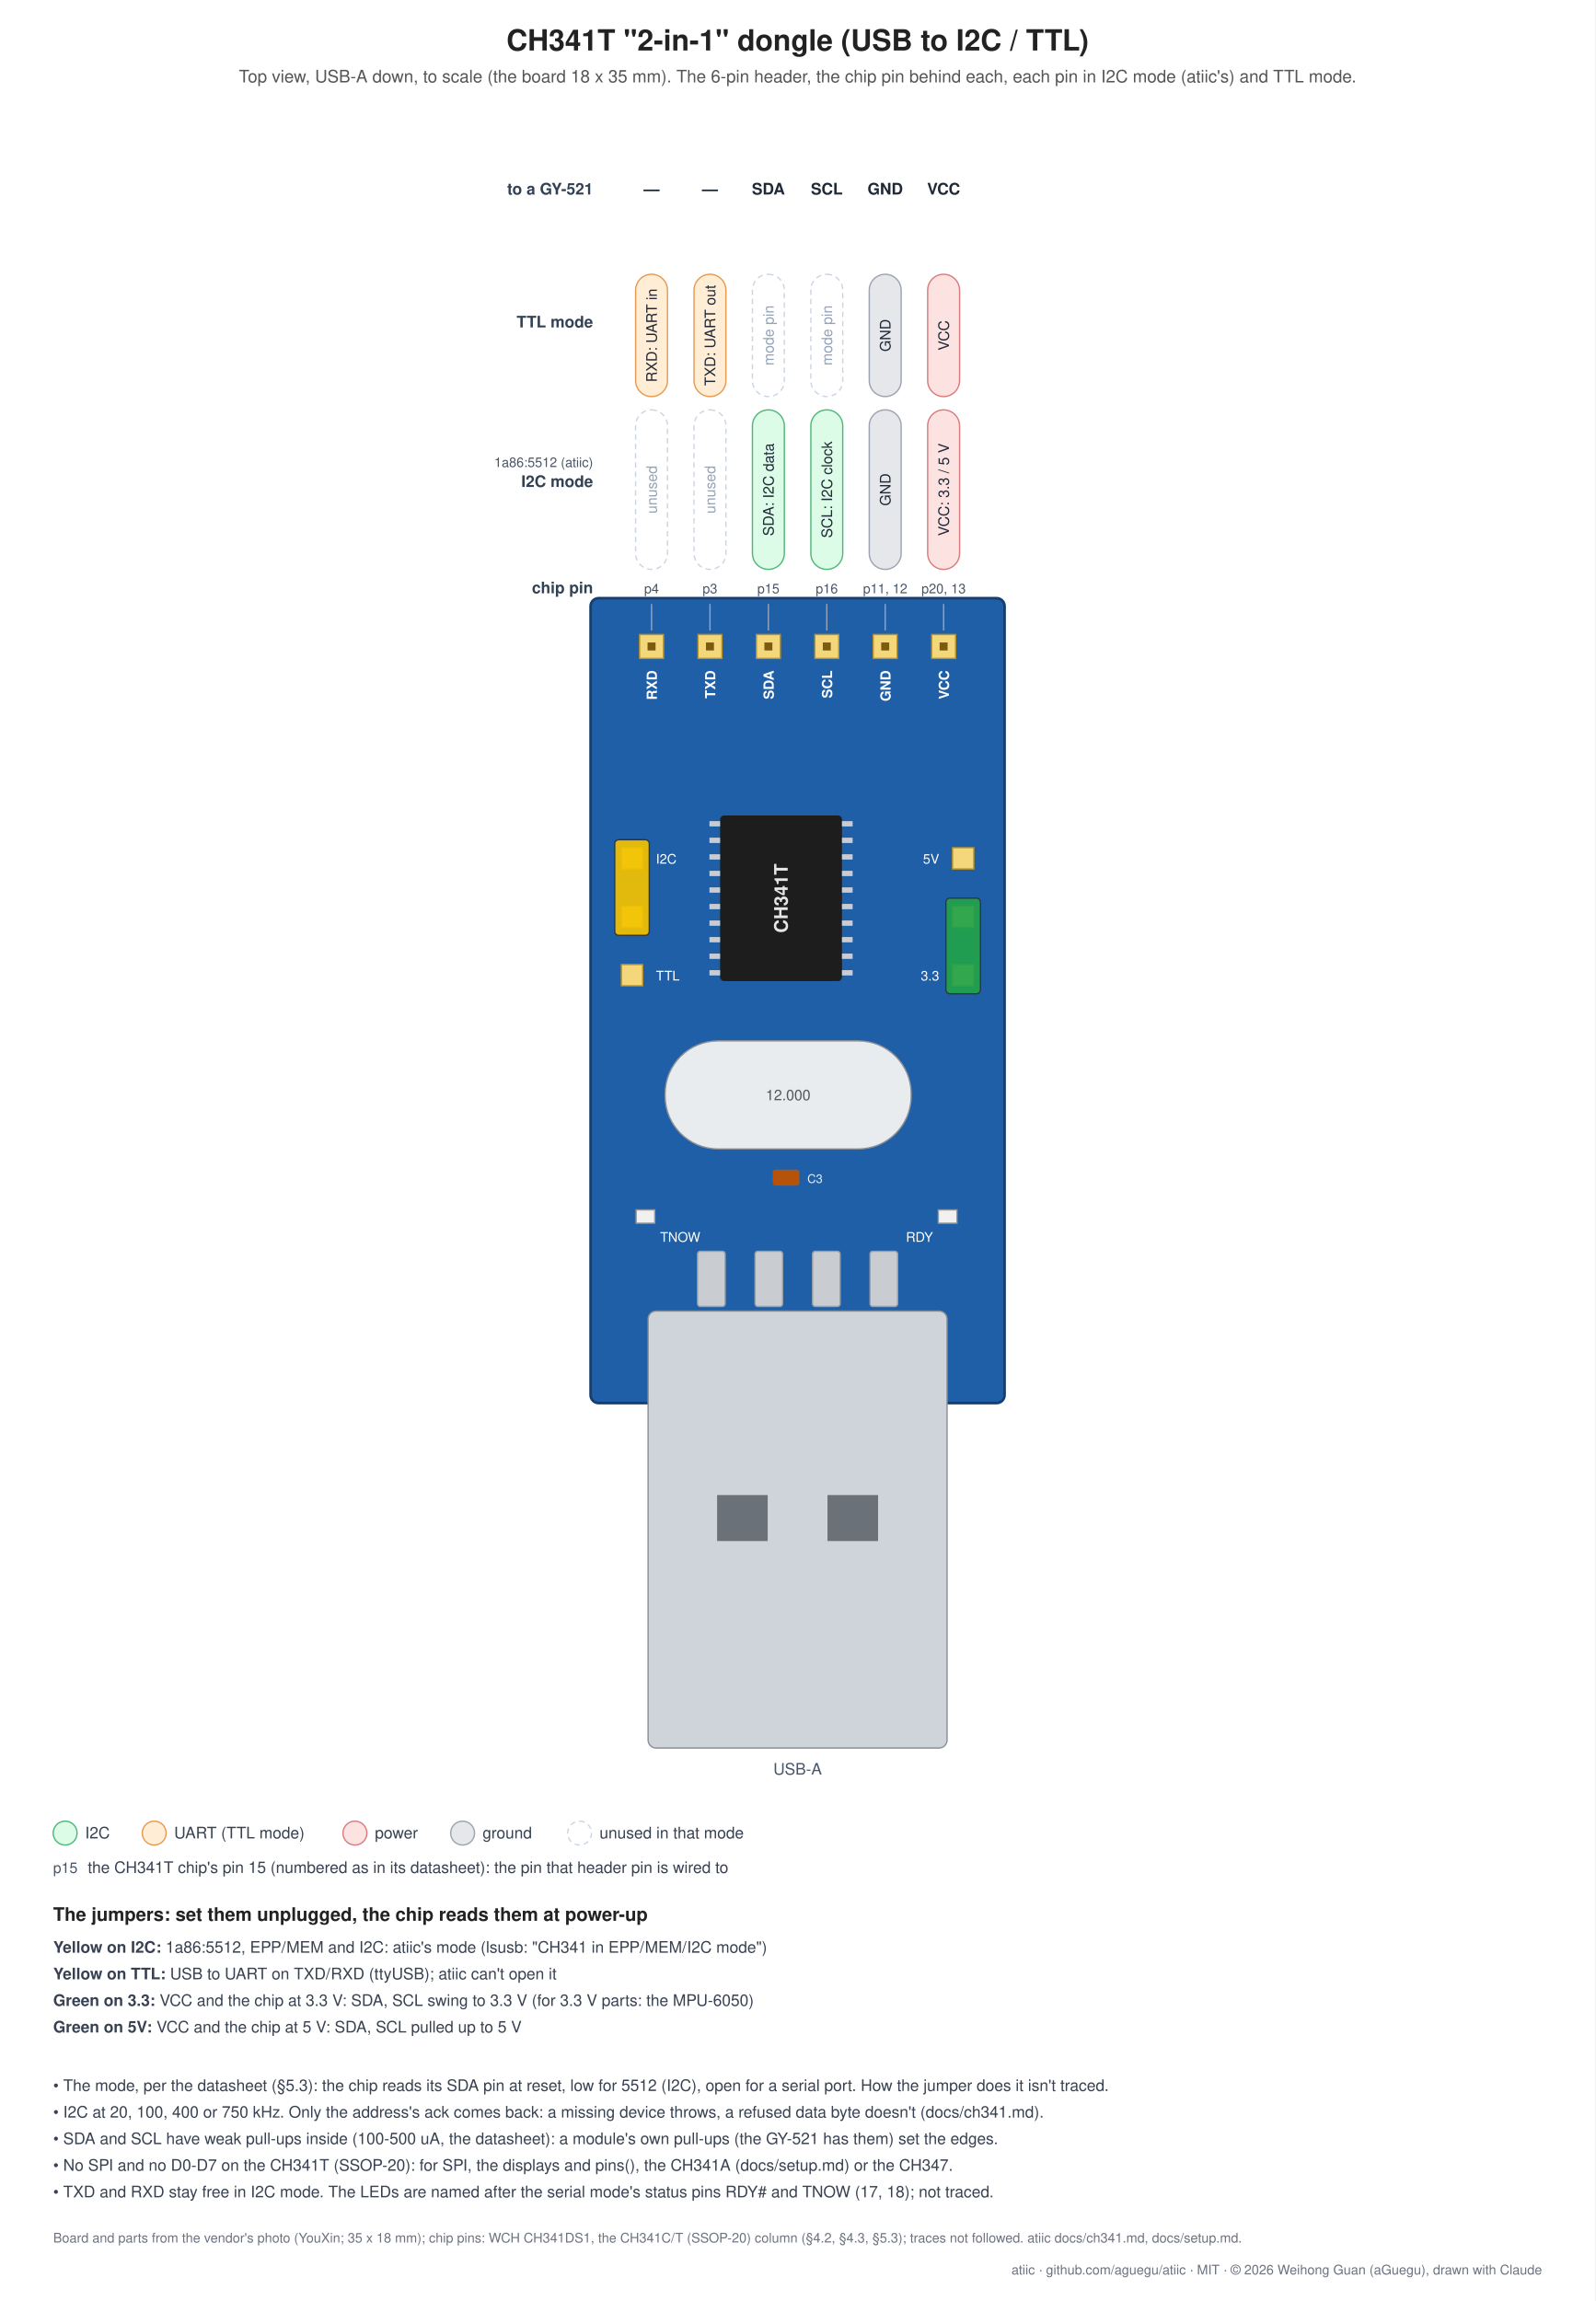
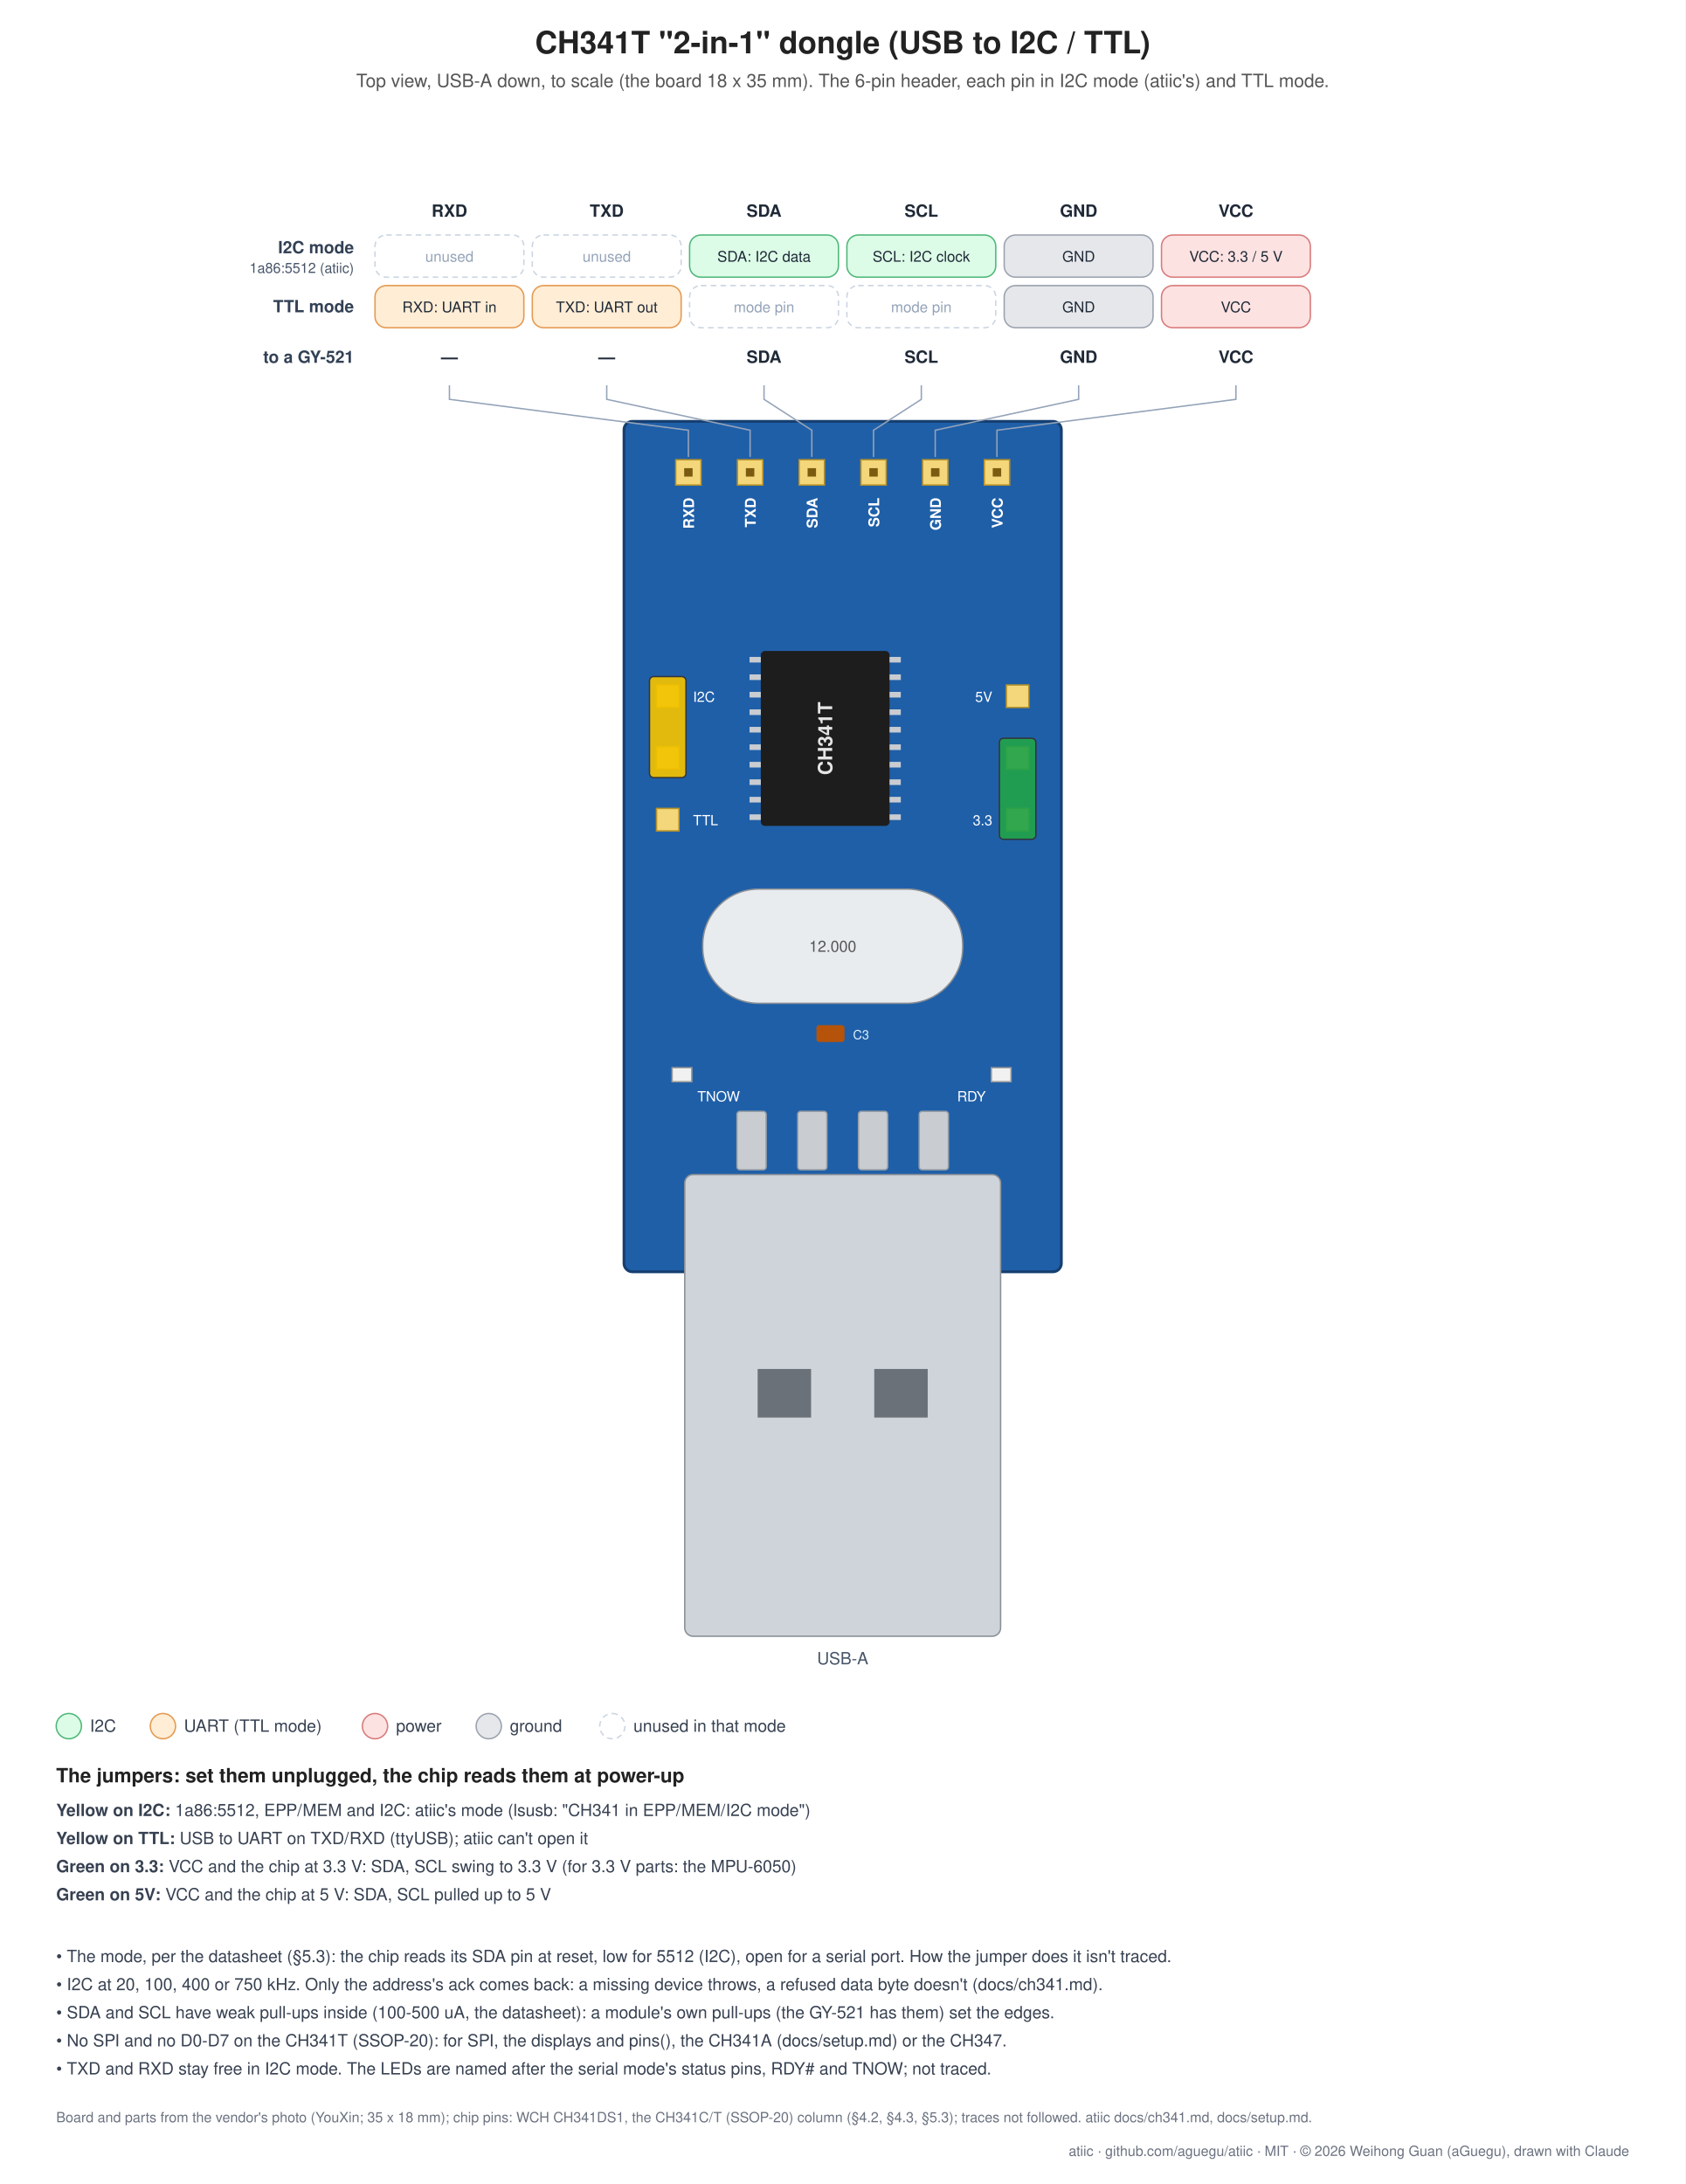
- <svg xmlns="http://www.w3.org/2000/svg" viewBox="0 0 1200 1731" width="1200" height="1731" font-family="Helvetica, Arial, sans-serif">
-   <rect width="1200" height="1731" fill="#ffffff" />
+ <svg xmlns="http://www.w3.org/2000/svg" viewBox="0 0 1200 1555" width="1200" height="1555" font-family="Helvetica, Arial, sans-serif">
+   <rect width="1200" height="1555" fill="#ffffff" />
  <text x="600.0" y="38" text-anchor="middle" font-size="22" font-weight="bold" fill="#222">CH341T "2-in-1" dongle (USB to I2C / TTL)</text>
-   <text x="600.0" y="62" text-anchor="middle" font-size="13" fill="#555">Top view, USB-A down, to scale (the board 18 x 35 mm). The 6-pin header, the chip pin behind each, each pin in I2C mode (atiic's) and TTL mode.</text>
-   <rect x="444.3" y="450" width="311.4" height="605.5" rx="6" fill="#1f5fa8" stroke="#163f70" stroke-width="2" />
-   <text x="446.145" y="446.33" text-anchor="end" font-size="12" font-weight="bold" fill="#334155">chip pin</text>
-   <text x="446.145" y="366.33" text-anchor="end" font-size="12" font-weight="bold" fill="#334155">I2C mode</text>
-   <text x="446.145" y="351.33" text-anchor="end" font-size="10" fill="#475569">1a86:5512 (atiic)</text>
-   <text x="446.145" y="246.33" text-anchor="end" font-size="12" font-weight="bold" fill="#334155">TTL mode</text>
-   <text x="446.145" y="146.33" text-anchor="end" font-size="12" font-weight="bold" fill="#334155">to a GY-521</text>
-   <rect x="481.145" y="477.33" width="18" height="18" fill="#f3d77a" stroke="#b8922a" />
-   <rect x="487.145" y="483.33" width="6" height="6" fill="#7a5b10" />
-   <text transform="translate(494.145 504.33) rotate(-90)" text-anchor="end" font-size="10.5" font-weight="bold" fill="#fff">RXD</text>
-   <line x1="490.145" y1="474.33" x2="490.145" y2="454.33" stroke="#94a3b8" />
-   <text x="490.145" y="446.33" text-anchor="middle" font-size="10" fill="#475569">p4</text>
-   <rect x="478.145" y="308.33" width="24" height="120" rx="12" fill="#ffffff" stroke="#cbd5e1" stroke-dasharray="4 3" />
-   <text transform="translate(494.145 368.33) rotate(-90)" text-anchor="middle" font-size="11" fill="#94a3b8">unused</text>
-   <rect x="478.145" y="206.33" width="24" height="92" rx="12" fill="#ffedd5" stroke="#e59a52" />
-   <text transform="translate(494.145 252.33) rotate(-90)" text-anchor="middle" font-size="11" fill="#1f2937">RXD: UART in</text>
-   <text x="490.145" y="146.33" text-anchor="middle" font-size="12" font-weight="bold" fill="#1f2937">—</text>
-   <rect x="525.087" y="477.33" width="18" height="18" fill="#f3d77a" stroke="#b8922a" />
-   <rect x="531.087" y="483.33" width="6" height="6" fill="#7a5b10" />
-   <text transform="translate(538.087 504.33) rotate(-90)" text-anchor="end" font-size="10.5" font-weight="bold" fill="#fff">TXD</text>
-   <line x1="534.087" y1="474.33" x2="534.087" y2="454.33" stroke="#94a3b8" />
-   <text x="534.087" y="446.33" text-anchor="middle" font-size="10" fill="#475569">p3</text>
-   <rect x="522.087" y="308.33" width="24" height="120" rx="12" fill="#ffffff" stroke="#cbd5e1" stroke-dasharray="4 3" />
-   <text transform="translate(538.087 368.33) rotate(-90)" text-anchor="middle" font-size="11" fill="#94a3b8">unused</text>
-   <rect x="522.087" y="206.33" width="24" height="92" rx="12" fill="#ffedd5" stroke="#e59a52" />
-   <text transform="translate(538.087 252.33) rotate(-90)" text-anchor="middle" font-size="11" fill="#1f2937">TXD: UART out</text>
-   <text x="534.087" y="146.33" text-anchor="middle" font-size="12" font-weight="bold" fill="#1f2937">—</text>
-   <rect x="569.029" y="477.33" width="18" height="18" fill="#f3d77a" stroke="#b8922a" />
-   <rect x="575.029" y="483.33" width="6" height="6" fill="#7a5b10" />
-   <text transform="translate(582.029 504.33) rotate(-90)" text-anchor="end" font-size="10.5" font-weight="bold" fill="#fff">SDA</text>
-   <line x1="578.029" y1="474.33" x2="578.029" y2="454.33" stroke="#94a3b8" />
-   <text x="578.029" y="446.33" text-anchor="middle" font-size="10" fill="#475569">p15</text>
-   <rect x="566.029" y="308.33" width="24" height="120" rx="12" fill="#dcfce7" stroke="#4fb879" />
-   <text transform="translate(582.029 368.33) rotate(-90)" text-anchor="middle" font-size="11" fill="#1f2937">SDA: I2C data</text>
-   <rect x="566.029" y="206.33" width="24" height="92" rx="12" fill="#ffffff" stroke="#cbd5e1" stroke-dasharray="4 3" />
-   <text transform="translate(582.029 252.33) rotate(-90)" text-anchor="middle" font-size="11" fill="#94a3b8">mode pin</text>
-   <text x="578.029" y="146.33" text-anchor="middle" font-size="12" font-weight="bold" fill="#1f2937">SDA</text>
-   <rect x="612.971" y="477.33" width="18" height="18" fill="#f3d77a" stroke="#b8922a" />
-   <rect x="618.971" y="483.33" width="6" height="6" fill="#7a5b10" />
-   <text transform="translate(625.971 504.33) rotate(-90)" text-anchor="end" font-size="10.5" font-weight="bold" fill="#fff">SCL</text>
-   <line x1="621.971" y1="474.33" x2="621.971" y2="454.33" stroke="#94a3b8" />
-   <text x="621.971" y="446.33" text-anchor="middle" font-size="10" fill="#475569">p16</text>
-   <rect x="609.971" y="308.33" width="24" height="120" rx="12" fill="#dcfce7" stroke="#4fb879" />
-   <text transform="translate(625.971 368.33) rotate(-90)" text-anchor="middle" font-size="11" fill="#1f2937">SCL: I2C clock</text>
-   <rect x="609.971" y="206.33" width="24" height="92" rx="12" fill="#ffffff" stroke="#cbd5e1" stroke-dasharray="4 3" />
-   <text transform="translate(625.971 252.33) rotate(-90)" text-anchor="middle" font-size="11" fill="#94a3b8">mode pin</text>
-   <text x="621.971" y="146.33" text-anchor="middle" font-size="12" font-weight="bold" fill="#1f2937">SCL</text>
-   <rect x="656.913" y="477.33" width="18" height="18" fill="#f3d77a" stroke="#b8922a" />
-   <rect x="662.913" y="483.33" width="6" height="6" fill="#7a5b10" />
-   <text transform="translate(669.913 504.33) rotate(-90)" text-anchor="end" font-size="10.5" font-weight="bold" fill="#fff">GND</text>
-   <line x1="665.913" y1="474.33" x2="665.913" y2="454.33" stroke="#94a3b8" />
-   <text x="665.913" y="446.33" text-anchor="middle" font-size="10" fill="#475569">p11, 12</text>
-   <rect x="653.913" y="308.33" width="24" height="120" rx="12" fill="#e5e7eb" stroke="#9ca3af" />
-   <text transform="translate(669.913 368.33) rotate(-90)" text-anchor="middle" font-size="11" fill="#1f2937">GND</text>
-   <rect x="653.913" y="206.33" width="24" height="92" rx="12" fill="#e5e7eb" stroke="#9ca3af" />
-   <text transform="translate(669.913 252.33) rotate(-90)" text-anchor="middle" font-size="11" fill="#1f2937">GND</text>
-   <text x="665.913" y="146.33" text-anchor="middle" font-size="12" font-weight="bold" fill="#1f2937">GND</text>
-   <rect x="700.855" y="477.33" width="18" height="18" fill="#f3d77a" stroke="#b8922a" />
-   <rect x="706.855" y="483.33" width="6" height="6" fill="#7a5b10" />
-   <text transform="translate(713.855 504.33) rotate(-90)" text-anchor="end" font-size="10.5" font-weight="bold" fill="#fff">VCC</text>
-   <line x1="709.855" y1="474.33" x2="709.855" y2="454.33" stroke="#94a3b8" />
-   <text x="709.855" y="446.33" text-anchor="middle" font-size="10" fill="#475569">p20, 13</text>
-   <rect x="697.855" y="308.33" width="24" height="120" rx="12" fill="#fde2e2" stroke="#d97b7b" />
-   <text transform="translate(713.855 368.33) rotate(-90)" text-anchor="middle" font-size="11" fill="#1f2937">VCC: 3.3 / 5 V</text>
-   <rect x="697.855" y="206.33" width="24" height="92" rx="12" fill="#fde2e2" stroke="#d97b7b" />
-   <text transform="translate(713.855 252.33) rotate(-90)" text-anchor="middle" font-size="11" fill="#1f2937">VCC</text>
-   <text x="709.855" y="146.33" text-anchor="middle" font-size="12" font-weight="bold" fill="#1f2937">VCC</text>
-   <rect x="541.699" y="613.485" width="91.69" height="124.56" rx="3" fill="#1d1d1d" />
-   <rect x="533.699" y="617.713" width="8" height="4" fill="#c9ccd1" />
-   <rect x="633.389" y="617.713" width="8" height="4" fill="#c9ccd1" />
-   <rect x="533.699" y="630.169" width="8" height="4" fill="#c9ccd1" />
-   <rect x="633.389" y="630.169" width="8" height="4" fill="#c9ccd1" />
-   <rect x="533.699" y="642.625" width="8" height="4" fill="#c9ccd1" />
-   <rect x="633.389" y="642.625" width="8" height="4" fill="#c9ccd1" />
-   <rect x="533.699" y="655.081" width="8" height="4" fill="#c9ccd1" />
-   <rect x="633.389" y="655.081" width="8" height="4" fill="#c9ccd1" />
-   <rect x="533.699" y="667.537" width="8" height="4" fill="#c9ccd1" />
-   <rect x="633.389" y="667.537" width="8" height="4" fill="#c9ccd1" />
-   <rect x="533.699" y="679.993" width="8" height="4" fill="#c9ccd1" />
-   <rect x="633.389" y="679.993" width="8" height="4" fill="#c9ccd1" />
-   <rect x="533.699" y="692.449" width="8" height="4" fill="#c9ccd1" />
-   <rect x="633.389" y="692.449" width="8" height="4" fill="#c9ccd1" />
-   <rect x="533.699" y="704.905" width="8" height="4" fill="#c9ccd1" />
-   <rect x="633.389" y="704.905" width="8" height="4" fill="#c9ccd1" />
-   <rect x="533.699" y="717.361" width="8" height="4" fill="#c9ccd1" />
-   <rect x="633.389" y="717.361" width="8" height="4" fill="#c9ccd1" />
-   <rect x="533.699" y="729.817" width="8" height="4" fill="#c9ccd1" />
-   <rect x="633.389" y="729.817" width="8" height="4" fill="#c9ccd1" />
-   <text transform="translate(592.544 675.765) rotate(-90)" text-anchor="middle" font-size="14" font-weight="bold" fill="#e5e5e5">CH341T</text>
-   <rect x="500.352" y="783.025" width="185.11" height="81.31" rx="39.79" fill="#e9ecef" stroke="#8a9096" />
-   <text x="592.907" y="827.68" text-anchor="middle" font-size="11" fill="#555">12.000</text>
-   <rect x="581.316" y="879.905" width="20" height="12" rx="2" fill="#b45309" />
-   <text x="607.316" y="889.905" font-size="9" fill="#e0f2fe">C3</text>
-   <rect x="467.44" y="637.705" width="16" height="16" fill="#f3d77a" stroke="#b8922a" />
-   <rect x="467.44" y="681.647" width="16" height="16" fill="#f3d77a" stroke="#b8922a" />
-   <rect x="467.44" y="725.589" width="16" height="16" fill="#f3d77a" stroke="#b8922a" />
-   <rect x="462.44" y="631.705" width="26" height="71.942" rx="3" fill="#f2c200" stroke="#333" opacity="0.92" />
-   <rect x="716.56" y="637.705" width="16" height="16" fill="#f3d77a" stroke="#b8922a" />
-   <rect x="716.56" y="681.647" width="16" height="16" fill="#f3d77a" stroke="#b8922a" />
-   <rect x="716.56" y="725.589" width="16" height="16" fill="#f3d77a" stroke="#b8922a" />
-   <rect x="711.56" y="675.647" width="26" height="71.942" rx="3" fill="#22a34a" stroke="#333" opacity="0.92" />
-   <text x="493.44" y="649.705" font-size="10" fill="#fff">I2C</text>
-   <text x="493.44" y="737.589" font-size="10" fill="#fff">TTL</text>
-   <text x="706.56" y="649.705" text-anchor="end" font-size="10" fill="#fff">5V</text>
-   <text x="706.56" y="737.589" text-anchor="end" font-size="10" fill="#fff">3.3</text>
-   <rect x="478.554" y="910.18" width="14" height="10" fill="#f1f1f1" stroke="#999" />
-   <text x="496.554" y="934.18" text-anchor="start" font-size="10" fill="#fff">TNOW</text>
-   <rect x="705.876" y="910.18" width="14" height="10" fill="#f1f1f1" stroke="#999" />
-   <text x="701.876" y="934.18" text-anchor="end" font-size="10" fill="#fff">RDY</text>
-   <rect x="524.745" y="941.32" width="20.76" height="41.52" rx="2" fill="#c9ccd1" stroke="#9aa0a6" />
-   <rect x="567.995" y="941.32" width="20.76" height="41.52" rx="2" fill="#c9ccd1" stroke="#9aa0a6" />
-   <rect x="611.245" y="941.32" width="20.76" height="41.52" rx="2" fill="#c9ccd1" stroke="#9aa0a6" />
-   <rect x="654.495" y="941.32" width="20.76" height="41.52" rx="2" fill="#c9ccd1" stroke="#9aa0a6" />
-   <rect x="487.55" y="986.3" width="224.9" height="328.7" rx="6" fill="#cfd4da" stroke="#8a9096" />
-   <text x="600.0" y="1335.0" text-anchor="middle" font-size="12" fill="#475569">USB-A</text>
-   <rect x="539.45" y="1124.7" width="38.06" height="34.6" fill="#6b7178" />
-   <rect x="622.49" y="1124.7" width="38.06" height="34.6" fill="#6b7178" />
-   <rect x="40" y="1370.0" width="18" height="18" rx="9" fill="#dcfce7" stroke="#4fb879" />
-   <text x="64" y="1383.0" font-size="12" fill="#374151">I2C</text>
-   <rect x="107" y="1370.0" width="18" height="18" rx="9" fill="#ffedd5" stroke="#e59a52" />
-   <text x="131" y="1383.0" font-size="12" fill="#374151">UART (TTL mode)</text>
-   <rect x="258" y="1370.0" width="18" height="18" rx="9" fill="#fde2e2" stroke="#d97b7b" />
-   <text x="282" y="1383.0" font-size="12" fill="#374151">power</text>
-   <rect x="339" y="1370.0" width="18" height="18" rx="9" fill="#e5e7eb" stroke="#9ca3af" />
-   <text x="363" y="1383.0" font-size="12" fill="#374151">ground</text>
-   <rect x="427" y="1370.0" width="18" height="18" rx="9" fill="#ffffff" stroke="#cbd5e1" stroke-dasharray="4 3" />
-   <text x="451" y="1383.0" font-size="12" fill="#374151">unused in that mode</text>
-   <text x="40" y="1409.0" font-size="11" fill="#475569">p15</text>
-   <text x="66" y="1409.0" font-size="12" fill="#374151">the CH341T chip's pin 15 (numbered as in its datasheet): the pin that header pin is wired to</text>
-   <text x="40" y="1445.0" font-size="14" font-weight="bold" fill="#222">The jumpers: set them unplugged, the chip reads them at power-up</text>
-   <text x="40" y="1469.0" font-size="12" fill="#374151">
+   <text x="600.0" y="62" text-anchor="middle" font-size="13" fill="#555">Top view, USB-A down, to scale (the board 18 x 35 mm). The 6-pin header, each pin in I2C mode (atiic's) and TTL mode.</text>
+   <rect x="444.3" y="300" width="311.4" height="605.5" rx="6" fill="#1f5fa8" stroke="#163f70" stroke-width="2" />
+   <text x="252.0" y="180.33" text-anchor="end" font-size="12" font-weight="bold" fill="#334155">I2C mode</text>
+   <text x="252.0" y="194.33" text-anchor="end" font-size="10" fill="#475569">1a86:5512 (atiic)</text>
+   <text x="252.0" y="222.33" text-anchor="end" font-size="12" font-weight="bold" fill="#334155">TTL mode</text>
+   <text x="252.0" y="258.33" text-anchor="end" font-size="12" font-weight="bold" fill="#334155">to a GY-521</text>
+   <rect x="481.145" y="327.33" width="18" height="18" fill="#f3d77a" stroke="#b8922a" />
+   <rect x="487.145" y="333.33" width="6" height="6" fill="#7a5b10" />
+   <text transform="translate(494.145 354.33) rotate(-90)" text-anchor="end" font-size="10.5" font-weight="bold" fill="#fff">RXD</text>
+   <text x="320.0" y="154.33" text-anchor="middle" font-size="12" font-weight="bold" fill="#1f2937">RXD</text>
+   <path d="M320.0 274.33 L320.0 284.33 L490.145 306.33 L490.145 325.33" fill="none" stroke="#94a3b8" />
+   <rect x="267.0" y="167.33" width="106" height="30" rx="8" fill="#ffffff" stroke="#cbd5e1" stroke-dasharray="4 3" />
+   <text x="320.0" y="186.33" text-anchor="middle" font-size="10.5" fill="#94a3b8">unused</text>
+   <rect x="267.0" y="203.33" width="106" height="30" rx="8" fill="#ffedd5" stroke="#e59a52" />
+   <text x="320.0" y="222.33" text-anchor="middle" font-size="10.5" fill="#1f2937">RXD: UART in</text>
+   <text x="320.0" y="258.33" text-anchor="middle" font-size="12" font-weight="bold" fill="#1f2937">—</text>
+   <rect x="525.087" y="327.33" width="18" height="18" fill="#f3d77a" stroke="#b8922a" />
+   <rect x="531.087" y="333.33" width="6" height="6" fill="#7a5b10" />
+   <text transform="translate(538.087 354.33) rotate(-90)" text-anchor="end" font-size="10.5" font-weight="bold" fill="#fff">TXD</text>
+   <text x="432.0" y="154.33" text-anchor="middle" font-size="12" font-weight="bold" fill="#1f2937">TXD</text>
+   <path d="M432.0 274.33 L432.0 284.33 L534.087 306.33 L534.087 325.33" fill="none" stroke="#94a3b8" />
+   <rect x="379.0" y="167.33" width="106" height="30" rx="8" fill="#ffffff" stroke="#cbd5e1" stroke-dasharray="4 3" />
+   <text x="432.0" y="186.33" text-anchor="middle" font-size="10.5" fill="#94a3b8">unused</text>
+   <rect x="379.0" y="203.33" width="106" height="30" rx="8" fill="#ffedd5" stroke="#e59a52" />
+   <text x="432.0" y="222.33" text-anchor="middle" font-size="10.5" fill="#1f2937">TXD: UART out</text>
+   <text x="432.0" y="258.33" text-anchor="middle" font-size="12" font-weight="bold" fill="#1f2937">—</text>
+   <rect x="569.029" y="327.33" width="18" height="18" fill="#f3d77a" stroke="#b8922a" />
+   <rect x="575.029" y="333.33" width="6" height="6" fill="#7a5b10" />
+   <text transform="translate(582.029 354.33) rotate(-90)" text-anchor="end" font-size="10.5" font-weight="bold" fill="#fff">SDA</text>
+   <text x="544.0" y="154.33" text-anchor="middle" font-size="12" font-weight="bold" fill="#1f2937">SDA</text>
+   <path d="M544.0 274.33 L544.0 284.33 L578.029 306.33 L578.029 325.33" fill="none" stroke="#94a3b8" />
+   <rect x="491.0" y="167.33" width="106" height="30" rx="8" fill="#dcfce7" stroke="#4fb879" />
+   <text x="544.0" y="186.33" text-anchor="middle" font-size="10.5" fill="#1f2937">SDA: I2C data</text>
+   <rect x="491.0" y="203.33" width="106" height="30" rx="8" fill="#ffffff" stroke="#cbd5e1" stroke-dasharray="4 3" />
+   <text x="544.0" y="222.33" text-anchor="middle" font-size="10.5" fill="#94a3b8">mode pin</text>
+   <text x="544.0" y="258.33" text-anchor="middle" font-size="12" font-weight="bold" fill="#1f2937">SDA</text>
+   <rect x="612.971" y="327.33" width="18" height="18" fill="#f3d77a" stroke="#b8922a" />
+   <rect x="618.971" y="333.33" width="6" height="6" fill="#7a5b10" />
+   <text transform="translate(625.971 354.33) rotate(-90)" text-anchor="end" font-size="10.5" font-weight="bold" fill="#fff">SCL</text>
+   <text x="656.0" y="154.33" text-anchor="middle" font-size="12" font-weight="bold" fill="#1f2937">SCL</text>
+   <path d="M656.0 274.33 L656.0 284.33 L621.971 306.33 L621.971 325.33" fill="none" stroke="#94a3b8" />
+   <rect x="603.0" y="167.33" width="106" height="30" rx="8" fill="#dcfce7" stroke="#4fb879" />
+   <text x="656.0" y="186.33" text-anchor="middle" font-size="10.5" fill="#1f2937">SCL: I2C clock</text>
+   <rect x="603.0" y="203.33" width="106" height="30" rx="8" fill="#ffffff" stroke="#cbd5e1" stroke-dasharray="4 3" />
+   <text x="656.0" y="222.33" text-anchor="middle" font-size="10.5" fill="#94a3b8">mode pin</text>
+   <text x="656.0" y="258.33" text-anchor="middle" font-size="12" font-weight="bold" fill="#1f2937">SCL</text>
+   <rect x="656.913" y="327.33" width="18" height="18" fill="#f3d77a" stroke="#b8922a" />
+   <rect x="662.913" y="333.33" width="6" height="6" fill="#7a5b10" />
+   <text transform="translate(669.913 354.33) rotate(-90)" text-anchor="end" font-size="10.5" font-weight="bold" fill="#fff">GND</text>
+   <text x="768.0" y="154.33" text-anchor="middle" font-size="12" font-weight="bold" fill="#1f2937">GND</text>
+   <path d="M768.0 274.33 L768.0 284.33 L665.913 306.33 L665.913 325.33" fill="none" stroke="#94a3b8" />
+   <rect x="715.0" y="167.33" width="106" height="30" rx="8" fill="#e5e7eb" stroke="#9ca3af" />
+   <text x="768.0" y="186.33" text-anchor="middle" font-size="10.5" fill="#1f2937">GND</text>
+   <rect x="715.0" y="203.33" width="106" height="30" rx="8" fill="#e5e7eb" stroke="#9ca3af" />
+   <text x="768.0" y="222.33" text-anchor="middle" font-size="10.5" fill="#1f2937">GND</text>
+   <text x="768.0" y="258.33" text-anchor="middle" font-size="12" font-weight="bold" fill="#1f2937">GND</text>
+   <rect x="700.855" y="327.33" width="18" height="18" fill="#f3d77a" stroke="#b8922a" />
+   <rect x="706.855" y="333.33" width="6" height="6" fill="#7a5b10" />
+   <text transform="translate(713.855 354.33) rotate(-90)" text-anchor="end" font-size="10.5" font-weight="bold" fill="#fff">VCC</text>
+   <text x="880.0" y="154.33" text-anchor="middle" font-size="12" font-weight="bold" fill="#1f2937">VCC</text>
+   <path d="M880.0 274.33 L880.0 284.33 L709.855 306.33 L709.855 325.33" fill="none" stroke="#94a3b8" />
+   <rect x="827.0" y="167.33" width="106" height="30" rx="8" fill="#fde2e2" stroke="#d97b7b" />
+   <text x="880.0" y="186.33" text-anchor="middle" font-size="10.5" fill="#1f2937">VCC: 3.3 / 5 V</text>
+   <rect x="827.0" y="203.33" width="106" height="30" rx="8" fill="#fde2e2" stroke="#d97b7b" />
+   <text x="880.0" y="222.33" text-anchor="middle" font-size="10.5" fill="#1f2937">VCC</text>
+   <text x="880.0" y="258.33" text-anchor="middle" font-size="12" font-weight="bold" fill="#1f2937">VCC</text>
+   <rect x="541.699" y="463.485" width="91.69" height="124.56" rx="3" fill="#1d1d1d" />
+   <rect x="533.699" y="467.713" width="8" height="4" fill="#c9ccd1" />
+   <rect x="633.389" y="467.713" width="8" height="4" fill="#c9ccd1" />
+   <rect x="533.699" y="480.169" width="8" height="4" fill="#c9ccd1" />
+   <rect x="633.389" y="480.169" width="8" height="4" fill="#c9ccd1" />
+   <rect x="533.699" y="492.625" width="8" height="4" fill="#c9ccd1" />
+   <rect x="633.389" y="492.625" width="8" height="4" fill="#c9ccd1" />
+   <rect x="533.699" y="505.081" width="8" height="4" fill="#c9ccd1" />
+   <rect x="633.389" y="505.081" width="8" height="4" fill="#c9ccd1" />
+   <rect x="533.699" y="517.537" width="8" height="4" fill="#c9ccd1" />
+   <rect x="633.389" y="517.537" width="8" height="4" fill="#c9ccd1" />
+   <rect x="533.699" y="529.993" width="8" height="4" fill="#c9ccd1" />
+   <rect x="633.389" y="529.993" width="8" height="4" fill="#c9ccd1" />
+   <rect x="533.699" y="542.449" width="8" height="4" fill="#c9ccd1" />
+   <rect x="633.389" y="542.449" width="8" height="4" fill="#c9ccd1" />
+   <rect x="533.699" y="554.905" width="8" height="4" fill="#c9ccd1" />
+   <rect x="633.389" y="554.905" width="8" height="4" fill="#c9ccd1" />
+   <rect x="533.699" y="567.361" width="8" height="4" fill="#c9ccd1" />
+   <rect x="633.389" y="567.361" width="8" height="4" fill="#c9ccd1" />
+   <rect x="533.699" y="579.817" width="8" height="4" fill="#c9ccd1" />
+   <rect x="633.389" y="579.817" width="8" height="4" fill="#c9ccd1" />
+   <text transform="translate(592.544 525.765) rotate(-90)" text-anchor="middle" font-size="14" font-weight="bold" fill="#e5e5e5">CH341T</text>
+   <rect x="500.352" y="633.025" width="185.11" height="81.31" rx="39.79" fill="#e9ecef" stroke="#8a9096" />
+   <text x="592.907" y="677.68" text-anchor="middle" font-size="11" fill="#555">12.000</text>
+   <rect x="581.316" y="729.905" width="20" height="12" rx="2" fill="#b45309" />
+   <text x="607.316" y="739.905" font-size="9" fill="#e0f2fe">C3</text>
+   <rect x="467.44" y="487.705" width="16" height="16" fill="#f3d77a" stroke="#b8922a" />
+   <rect x="467.44" y="531.647" width="16" height="16" fill="#f3d77a" stroke="#b8922a" />
+   <rect x="467.44" y="575.589" width="16" height="16" fill="#f3d77a" stroke="#b8922a" />
+   <rect x="462.44" y="481.705" width="26" height="71.942" rx="3" fill="#f2c200" stroke="#333" opacity="0.92" />
+   <rect x="716.56" y="487.705" width="16" height="16" fill="#f3d77a" stroke="#b8922a" />
+   <rect x="716.56" y="531.647" width="16" height="16" fill="#f3d77a" stroke="#b8922a" />
+   <rect x="716.56" y="575.589" width="16" height="16" fill="#f3d77a" stroke="#b8922a" />
+   <rect x="711.56" y="525.647" width="26" height="71.942" rx="3" fill="#22a34a" stroke="#333" opacity="0.92" />
+   <text x="493.44" y="499.705" font-size="10" fill="#fff">I2C</text>
+   <text x="493.44" y="587.589" font-size="10" fill="#fff">TTL</text>
+   <text x="706.56" y="499.705" text-anchor="end" font-size="10" fill="#fff">5V</text>
+   <text x="706.56" y="587.589" text-anchor="end" font-size="10" fill="#fff">3.3</text>
+   <rect x="478.554" y="760.18" width="14" height="10" fill="#f1f1f1" stroke="#999" />
+   <text x="496.554" y="784.18" text-anchor="start" font-size="10" fill="#fff">TNOW</text>
+   <rect x="705.876" y="760.18" width="14" height="10" fill="#f1f1f1" stroke="#999" />
+   <text x="701.876" y="784.18" text-anchor="end" font-size="10" fill="#fff">RDY</text>
+   <rect x="524.745" y="791.32" width="20.76" height="41.52" rx="2" fill="#c9ccd1" stroke="#9aa0a6" />
+   <rect x="567.995" y="791.32" width="20.76" height="41.52" rx="2" fill="#c9ccd1" stroke="#9aa0a6" />
+   <rect x="611.245" y="791.32" width="20.76" height="41.52" rx="2" fill="#c9ccd1" stroke="#9aa0a6" />
+   <rect x="654.495" y="791.32" width="20.76" height="41.52" rx="2" fill="#c9ccd1" stroke="#9aa0a6" />
+   <rect x="487.55" y="836.3" width="224.9" height="328.7" rx="6" fill="#cfd4da" stroke="#8a9096" />
+   <text x="600.0" y="1185.0" text-anchor="middle" font-size="12" fill="#475569">USB-A</text>
+   <rect x="539.45" y="974.7" width="38.06" height="34.6" fill="#6b7178" />
+   <rect x="622.49" y="974.7" width="38.06" height="34.6" fill="#6b7178" />
+   <rect x="40" y="1220.0" width="18" height="18" rx="9" fill="#dcfce7" stroke="#4fb879" />
+   <text x="64" y="1233.0" font-size="12" fill="#374151">I2C</text>
+   <rect x="107" y="1220.0" width="18" height="18" rx="9" fill="#ffedd5" stroke="#e59a52" />
+   <text x="131" y="1233.0" font-size="12" fill="#374151">UART (TTL mode)</text>
+   <rect x="258" y="1220.0" width="18" height="18" rx="9" fill="#fde2e2" stroke="#d97b7b" />
+   <text x="282" y="1233.0" font-size="12" fill="#374151">power</text>
+   <rect x="339" y="1220.0" width="18" height="18" rx="9" fill="#e5e7eb" stroke="#9ca3af" />
+   <text x="363" y="1233.0" font-size="12" fill="#374151">ground</text>
+   <rect x="427" y="1220.0" width="18" height="18" rx="9" fill="#ffffff" stroke="#cbd5e1" stroke-dasharray="4 3" />
+   <text x="451" y="1233.0" font-size="12" fill="#374151">unused in that mode</text>
+   <text x="40" y="1269.0" font-size="14" font-weight="bold" fill="#222">The jumpers: set them unplugged, the chip reads them at power-up</text>
+   <text x="40" y="1293.0" font-size="12" fill="#374151">
    <tspan font-weight="bold">Yellow on I2C:</tspan> 1a86:5512, EPP/MEM and I2C: atiic's mode (lsusb: "CH341 in EPP/MEM/I2C mode")</text>
-   <text x="40" y="1489.0" font-size="12" fill="#374151">
+   <text x="40" y="1313.0" font-size="12" fill="#374151">
    <tspan font-weight="bold">Yellow on TTL:</tspan> USB to UART on TXD/RXD (ttyUSB); atiic can't open it</text>
-   <text x="40" y="1509.0" font-size="12" fill="#374151">
+   <text x="40" y="1333.0" font-size="12" fill="#374151">
    <tspan font-weight="bold">Green on 3.3:</tspan> VCC and the chip at 3.3 V: SDA, SCL swing to 3.3 V (for 3.3 V parts: the MPU-6050)</text>
-   <text x="40" y="1529.0" font-size="12" fill="#374151">
+   <text x="40" y="1353.0" font-size="12" fill="#374151">
    <tspan font-weight="bold">Green on 5V:</tspan> VCC and the chip at 5 V: SDA, SCL pulled up to 5 V</text>
-   <text x="40" y="1573.0" font-size="12" fill="#374151">• The mode, per the datasheet (§5.3): the chip reads its SDA pin at reset, low for 5512 (I2C), open for a serial port. How the jumper does it isn't traced.</text>
-   <text x="40" y="1593.0" font-size="12" fill="#374151">• I2C at 20, 100, 400 or 750 kHz. Only the address's ack comes back: a missing device throws, a refused data byte doesn't (docs/ch341.md).</text>
-   <text x="40" y="1613.0" font-size="12" fill="#374151">• SDA and SCL have weak pull-ups inside (100-500 uA, the datasheet): a module's own pull-ups (the GY-521 has them) set the edges.</text>
-   <text x="40" y="1633.0" font-size="12" fill="#374151">• No SPI and no D0-D7 on the CH341T (SSOP-20): for SPI, the displays and pins(), the CH341A (docs/setup.md) or the CH347.</text>
-   <text x="40" y="1653.0" font-size="12" fill="#374151">• TXD and RXD stay free in I2C mode. The LEDs are named after the serial mode's status pins RDY# and TNOW (17, 18); not traced.</text>
-   <text x="40" y="1687.0" font-size="10" fill="#6b7280">Board and parts from the vendor's photo (YouXin; 35 x 18 mm); chip pins: WCH CH341DS1, the CH341C/T (SSOP-20) column (§4.2, §4.3, §5.3); traces not followed. atiic docs/ch341.md, docs/setup.md.</text>
-   <text x="1160" y="1711.0" text-anchor="end" font-size="10" fill="#6b7280">atiic · github.com/aguegu/atiic · MIT · © 2026 Weihong Guan (aGuegu), drawn with Claude</text>
+   <text x="40" y="1397.0" font-size="12" fill="#374151">• The mode, per the datasheet (§5.3): the chip reads its SDA pin at reset, low for 5512 (I2C), open for a serial port. How the jumper does it isn't traced.</text>
+   <text x="40" y="1417.0" font-size="12" fill="#374151">• I2C at 20, 100, 400 or 750 kHz. Only the address's ack comes back: a missing device throws, a refused data byte doesn't (docs/ch341.md).</text>
+   <text x="40" y="1437.0" font-size="12" fill="#374151">• SDA and SCL have weak pull-ups inside (100-500 uA, the datasheet): a module's own pull-ups (the GY-521 has them) set the edges.</text>
+   <text x="40" y="1457.0" font-size="12" fill="#374151">• No SPI and no D0-D7 on the CH341T (SSOP-20): for SPI, the displays and pins(), the CH341A (docs/setup.md) or the CH347.</text>
+   <text x="40" y="1477.0" font-size="12" fill="#374151">• TXD and RXD stay free in I2C mode. The LEDs are named after the serial mode's status pins, RDY# and TNOW; not traced.</text>
+   <text x="40" y="1511.0" font-size="10" fill="#6b7280">Board and parts from the vendor's photo (YouXin; 35 x 18 mm); chip pins: WCH CH341DS1, the CH341C/T (SSOP-20) column (§4.2, §4.3, §5.3); traces not followed. atiic docs/ch341.md, docs/setup.md.</text>
+   <text x="1160" y="1535.0" text-anchor="end" font-size="10" fill="#6b7280">atiic · github.com/aguegu/atiic · MIT · © 2026 Weihong Guan (aGuegu), drawn with Claude</text>
</svg>
